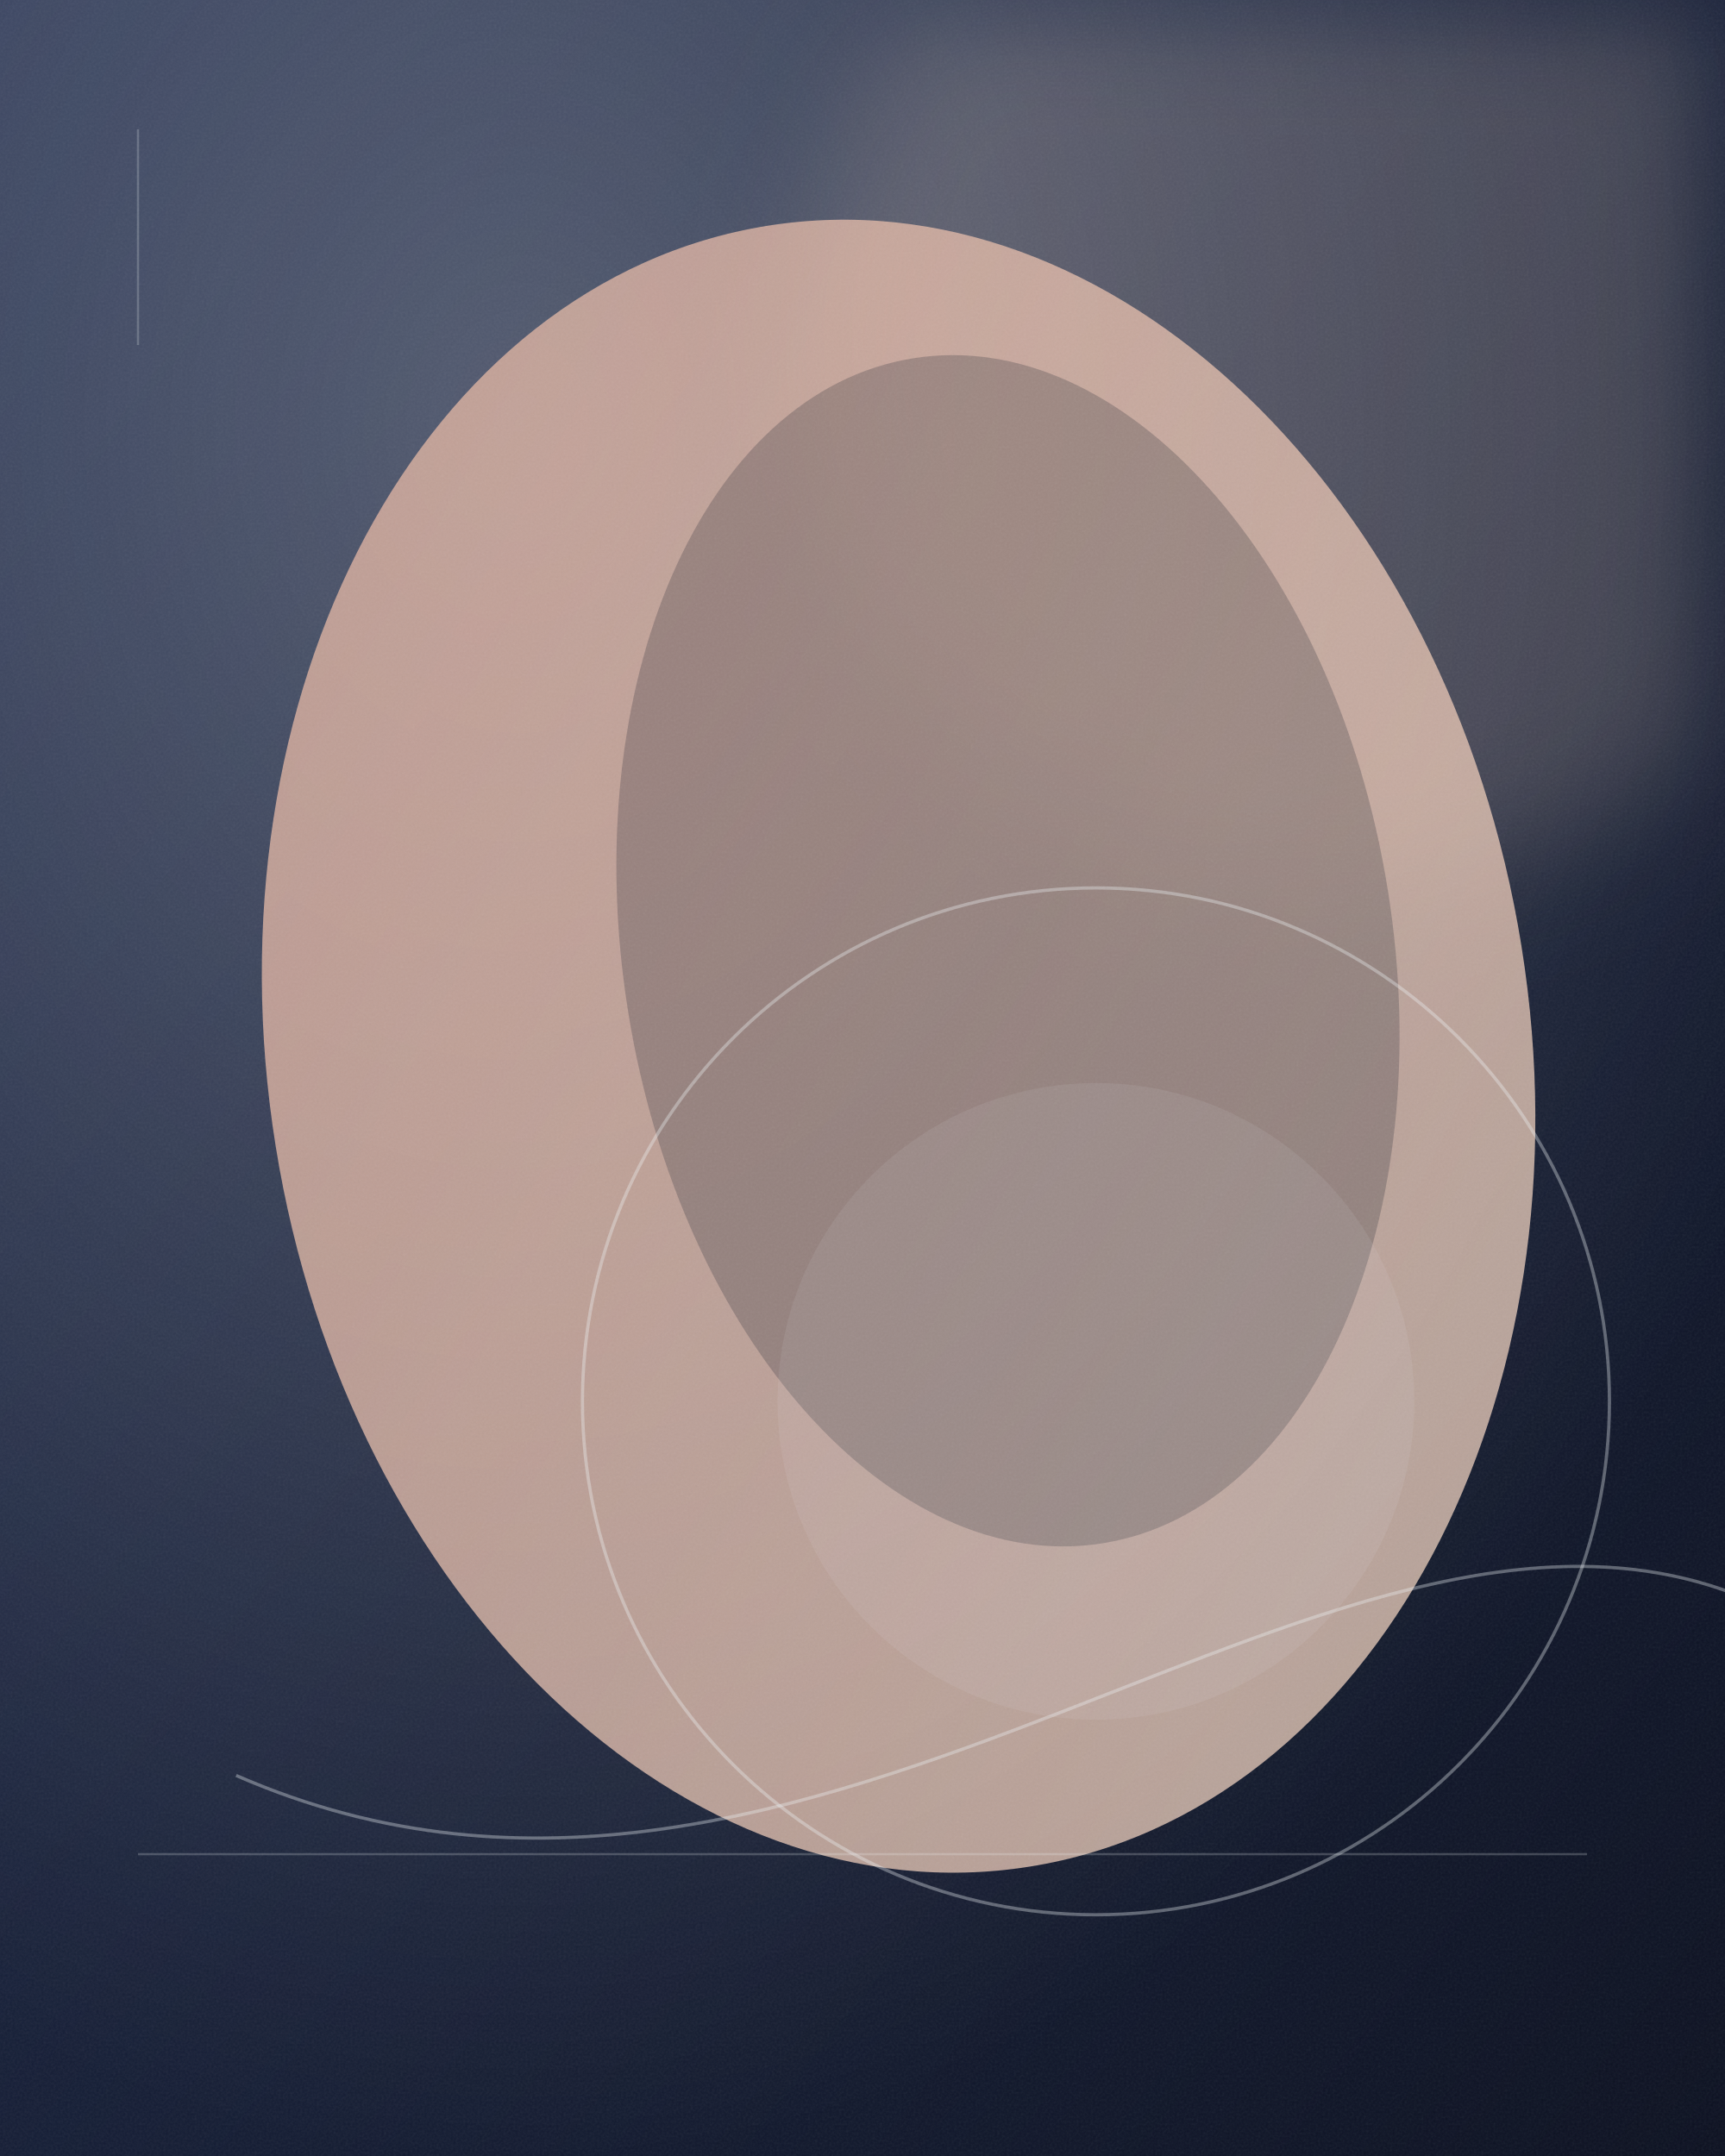
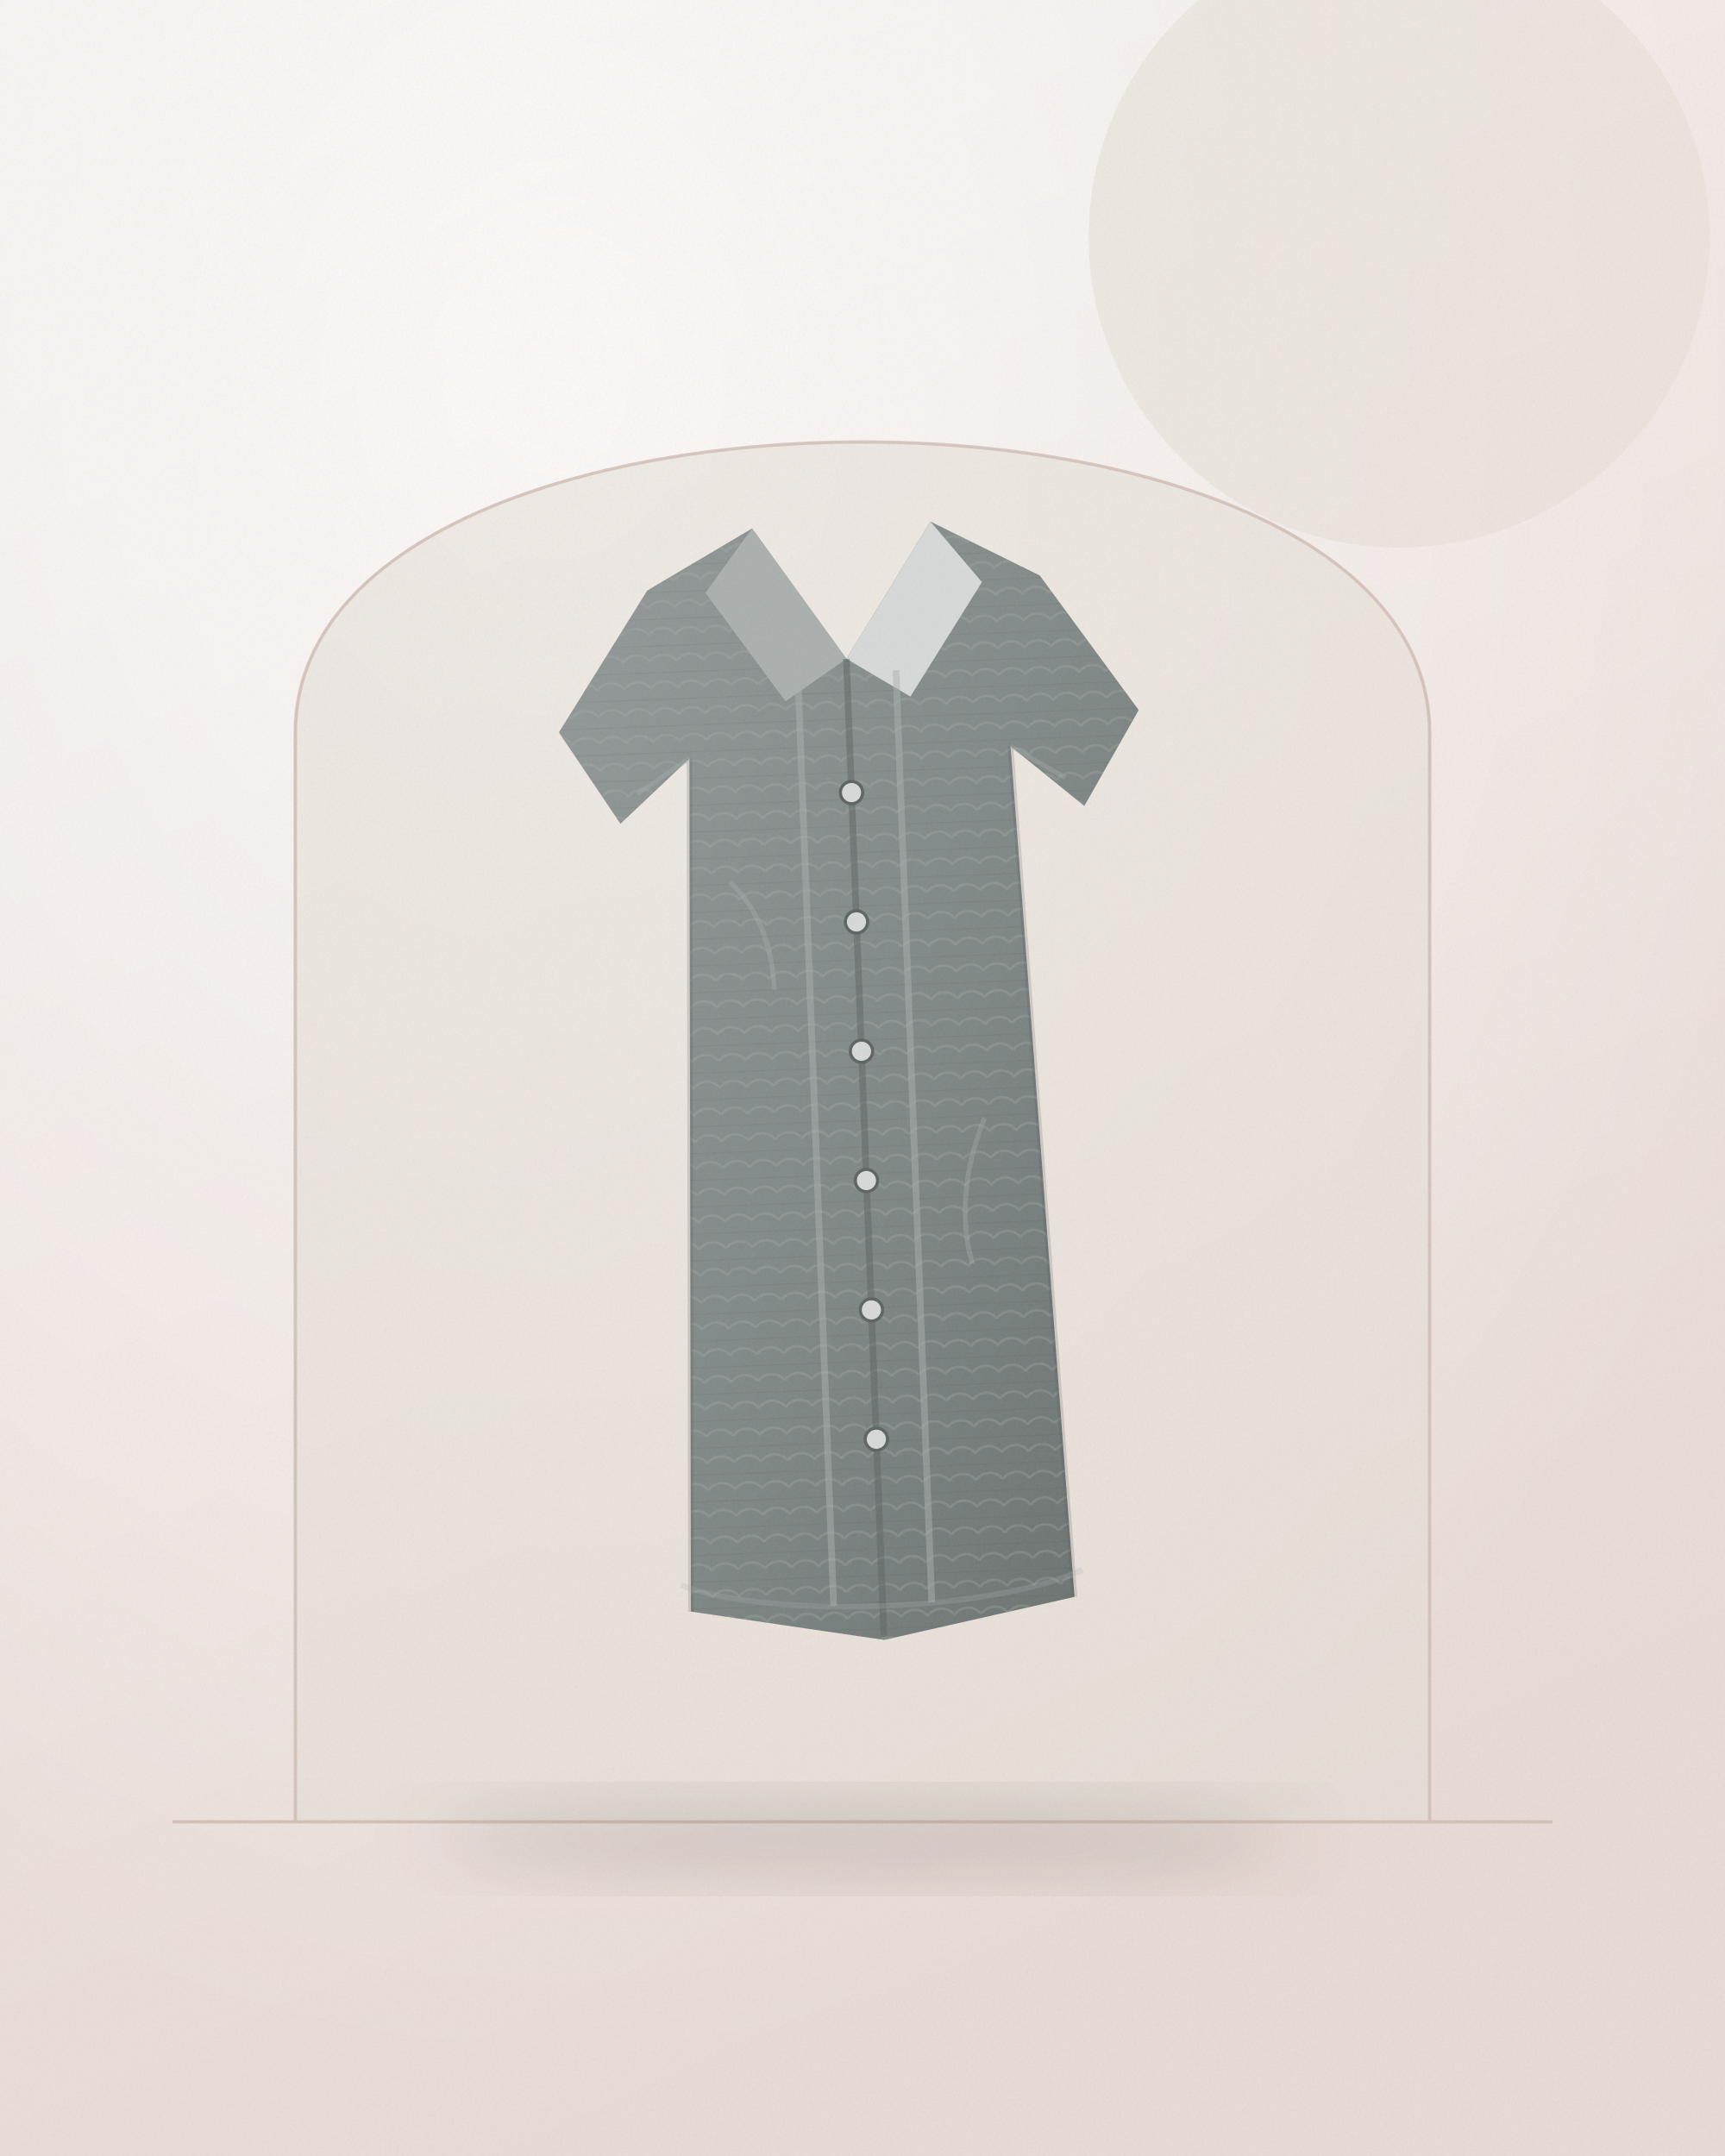
<svg xmlns="http://www.w3.org/2000/svg" viewBox="0 0 800 1000" width="800" height="1000" role="img">
  <defs>
-     <linearGradient id="bg" x1="0" y1="0" x2="1" y2="1">
-       <stop offset="0" stop-color="#1E2A4A" />
-       <stop offset="1" stop-color="#0B1020" />
+     <linearGradient id="bg" x1="0" y1="0" x2="0.35" y2="1">
+       <stop offset="0" stop-color="#f5eeeb" />
+       <stop offset="1" stop-color="#e8dad4" />
    </linearGradient>
-     <linearGradient id="accent" x1="0" y1="0" x2="1" y2="1">
-       <stop offset="0" stop-color="#E8B4A0" />
-       <stop offset="1" stop-color="#F4D9C6" />
-     </linearGradient>
-     <radialGradient id="glow" cx="30%" cy="20%" r="80%">
-       <stop offset="0" stop-color="#ffffff" stop-opacity="0.25" />
+     <radialGradient id="glow" cx="32%" cy="18%" r="78%">
+       <stop offset="0" stop-color="#ffffff" stop-opacity="0.72" />
      <stop offset="1" stop-color="#ffffff" stop-opacity="0" />
    </radialGradient>
+     <linearGradient id="body" x1="0" y1="0" x2="1" y2="1">
+       <stop offset="0" stop-color="#939a99" />
+       <stop offset="0.55" stop-color="#7e8785" />
+       <stop offset="1" stop-color="#676f6d" />
+     </linearGradient>
+     <linearGradient id="bodySoft" x1="0" y1="0" x2="1" y2="0.7">
+       <stop offset="0" stop-color="#aab0ae" />
+       <stop offset="1" stop-color="#7e8785" />
+     </linearGradient>
+     <linearGradient id="metal" x1="0" y1="0" x2="1" y2="1">
+       <stop offset="0" stop-color="#f3eee2" />
+       <stop offset="0.35" stop-color="#cdbfa6" />
+       <stop offset="0.62" stop-color="#f8f3e8" />
+       <stop offset="1" stop-color="#9d8b70" />
+     </linearGradient>
    <filter id="grain">
-       <feTurbulence type="fractalNoise" baseFrequency="0.9" numOctaves="2" stitchTiles="stitch" />
+       <feTurbulence type="fractalNoise" baseFrequency="0.86" numOctaves="2" stitchTiles="stitch" />
      <feColorMatrix type="saturate" values="0" />
      <feComponentTransfer>
-         <feFuncA type="linear" slope="0.16" />
+         <feFuncA type="linear" slope="0.11" />
      </feComponentTransfer>
    </filter>
+     <filter id="blur">
+       <feGaussianBlur stdDeviation="18" />
+     </filter>
    <filter id="soft">
-       <feGaussianBlur stdDeviation="28" />
+       <feGaussianBlur stdDeviation="4" />
    </filter>
  </defs>
  <rect width="800" height="1000" fill="url(#bg)" />
  <rect width="800" height="1000" fill="url(#glow)" />
-   <g filter="url(#soft)" opacity="0.5">
-     <circle cx="624" cy="160" r="249.766" fill="#F4D9C6" opacity="0.35" />
+   <circle cx="648.855" cy="110" r="144" fill="#e5dfd5" opacity="0.55" />
+   <path d="M 136 845 L 136 340 C 136 160 664 160 664 340 L 664 845 Z" fill="#e5dfd5" opacity="0.58" />
+   <path d="M 137 845 L 137 340 C 137 160 663 160 663 340 L 663 845" fill="none" stroke="#d0bcb4" stroke-width="1.5" opacity="0.8" />
+   <line x1="80" y1="845" x2="720" y2="845" stroke="#d0bcb4" stroke-width="1.5" opacity="0.9" />
+   <ellipse cx="400" cy="853" rx="200" ry="22" fill="#312723" opacity="0.14" filter="url(#blur)" />
+   <g transform="translate(400 500) scale(1 1) translate(-400 -500)">
+     <g transform="translate(400 500) rotate(-2.2) scale(1.035) translate(-400 -500)">
+       <defs>
+         <pattern id="knit" width="12" height="12" patternUnits="userSpaceOnUse">
+           <path d="M0 10 C3 6 9 6 12 10" fill="none" stroke="#aab0ae" stroke-width="1.1" opacity="0.28" />
+           <path d="M0 3 L12 3" stroke="#444948" stroke-width="0.5" opacity="0.1" />
+         </pattern>
+         <clipPath id="cardiganClip">
+           <path d="M312 278 L360 252 L400 312 L440 252 L488 278 L530 340 L504 382 L472 354 L486 736 L400 752 L314 736 L328 354 L296 382 L270 340 Z" />
+         </clipPath>
+       </defs>
+       <g>
+         <path d="M312 278 L360 252 L400 312 L440 252 L488 278 L530 340 L504 382 L472 354 L486 736 L400 752 L314 736 L328 354 L296 382 L270 340 Z" fill="url(#body)" />
+         <g clip-path="url(#cardiganClip)">
+           <rect x="260" y="240" width="280" height="530" fill="url(#knit)" />
+         </g>
+         <path d="M360 252 L400 312 L372 330 L338 280Z" fill="#aab0ae" />
+         <path d="M440 252 L400 312 L428 330 L462 280Z" fill="#d6d9d8" />
+         <path d="M400 312 L400 750" stroke="#5c6361" stroke-width="3" opacity="0.5" />
+         <path d="M378 318 L378 736 M422 318 L422 736" stroke="#aab0ae" stroke-width="3" opacity="0.5" />
+         <circle cx="400" cy="372" r="5" fill="#d6d9d8" stroke="#5c6361" stroke-width="1.4" />
+         <circle cx="400" cy="430" r="5" fill="#d6d9d8" stroke="#5c6361" stroke-width="1.4" />
+         <circle cx="400" cy="488" r="5" fill="#d6d9d8" stroke="#5c6361" stroke-width="1.4" />
+         <circle cx="400" cy="546" r="5" fill="#d6d9d8" stroke="#5c6361" stroke-width="1.4" />
+         <circle cx="400" cy="604" r="5" fill="#d6d9d8" stroke="#5c6361" stroke-width="1.4" />
+         <circle cx="400" cy="662" r="5" fill="#d6d9d8" stroke="#5c6361" stroke-width="1.4" />
+         <path d="M314 736 L328 354 M486 736 L472 354" stroke="#444948" stroke-width="2.5" opacity="0.18" />
+         <path d="M328 354 L304 369 M472 354 L496 369" stroke="#aab0ae" stroke-width="2" opacity="0.35" />
+         <path d="M344 410 C356 422 362 439 362 459 M454 520 C444 542 441 565 446 585" fill="none" stroke="#aab0ae" stroke-width="2.2" opacity="0.34" />
+         <path d="M310 724 C350 741 450 741 490 724" fill="none" stroke="#aab0ae" stroke-width="2.5" opacity="0.25" />
+       </g>
+     </g>
  </g>
-   <g transform="rotate(-9.094254 416.7318 485.2483)">
-     <ellipse cx="416.732" cy="485.248" rx="292.583" ry="385.354" fill="url(#accent)" opacity="0.74" />
-     <ellipse cx="473.821" cy="449.567" rx="178.404" ry="278.311" fill="#0B1020" opacity="0.22" />
-     <path d="M 59.923 770.695 C 309.689 931.259, 595.136 681.493, 773.541 806.376" stroke="#F1F5F9" stroke-opacity="0.35" stroke-width="1.5" fill="none" />
-   </g>
-   <circle cx="508.27" cy="649.972" r="238.139" fill="none" stroke="#F1F5F9" stroke-opacity="0.35" stroke-width="1.5" />
-   <circle cx="508.27" cy="649.972" r="147.646" fill="#F1F5F9" opacity="0.08" />
-   <g stroke="#F1F5F9" stroke-opacity="0.22" stroke-width="1">
-     <line x1="64" y1="860" x2="736" y2="860" />
-     <line x1="64" y1="60" x2="64" y2="160" />
-   </g>
-   <rect width="800" height="1000" filter="url(#grain)" opacity="0.5" />
+   <rect width="800" height="1000" filter="url(#grain)" opacity="0.72" />
</svg>
